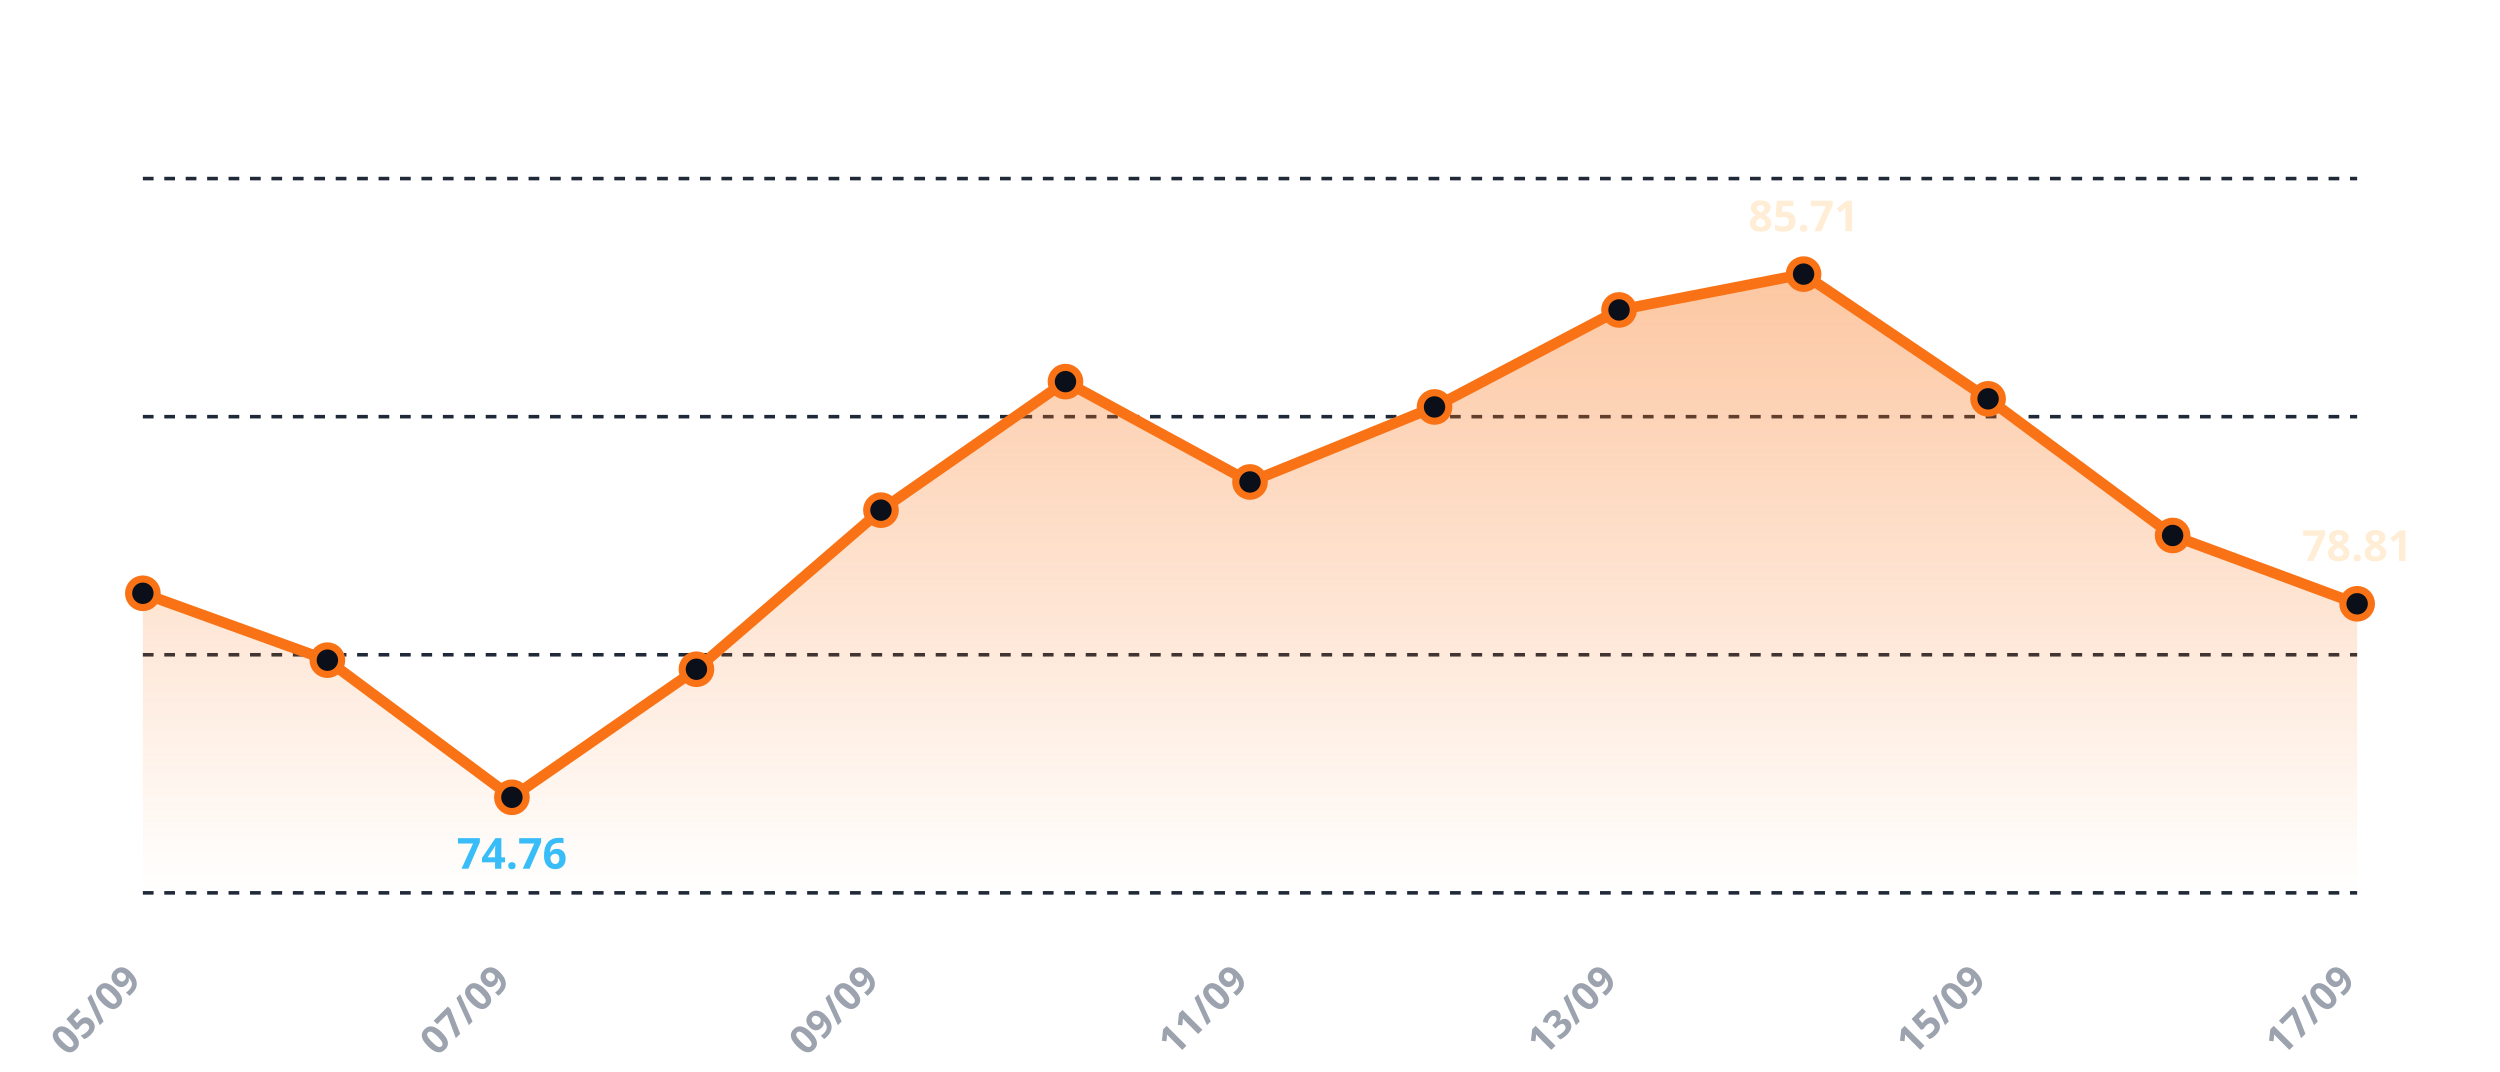
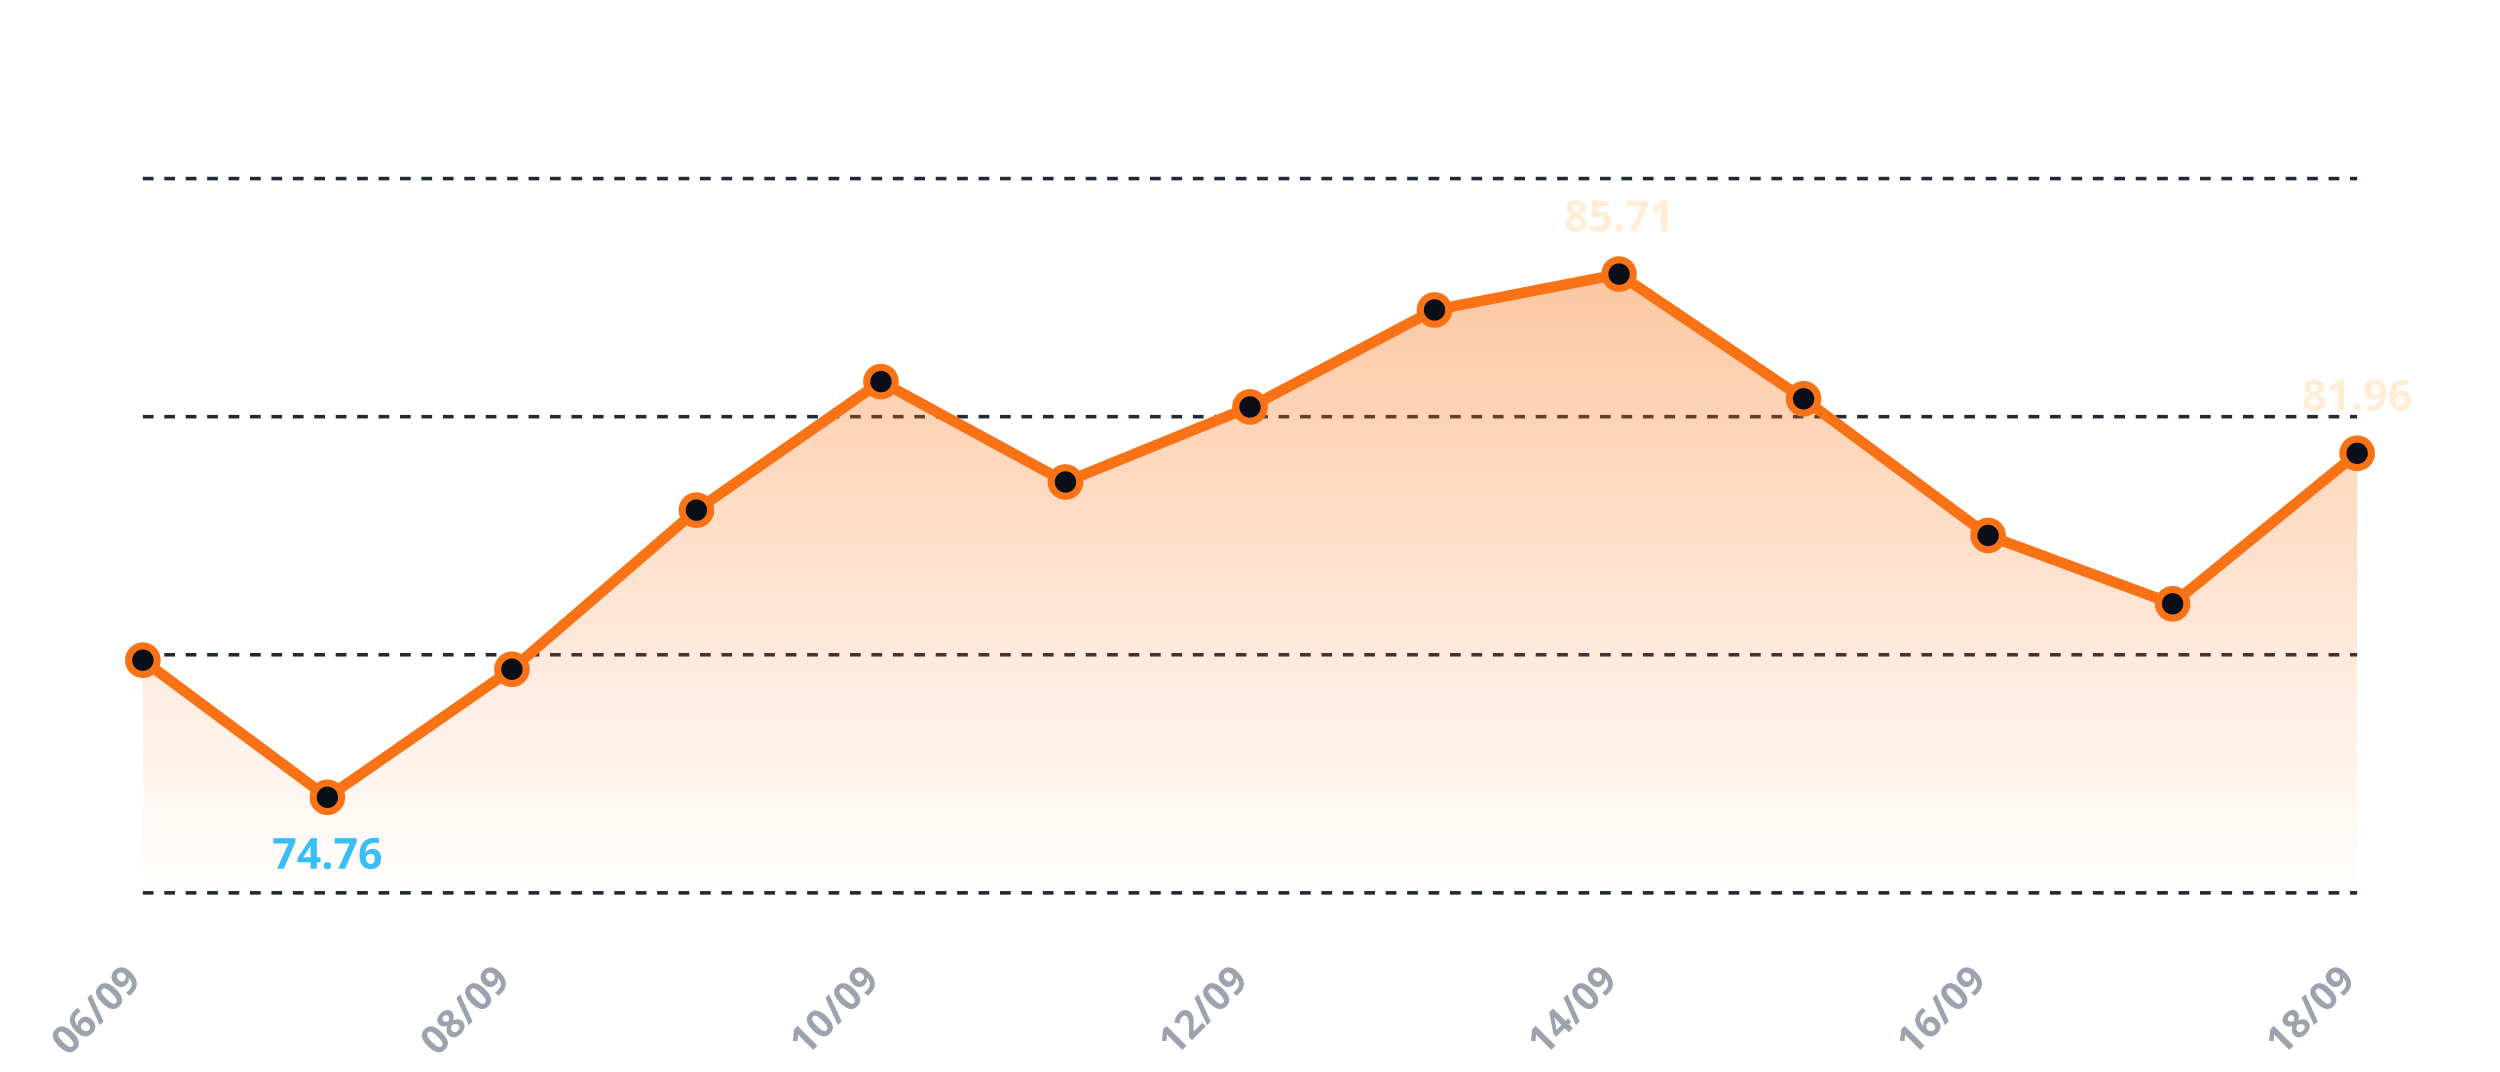
<svg xmlns="http://www.w3.org/2000/svg" viewBox="0 0 700 300" style="font-family: sans-serif; background-color: #0b0f19; border-radius: 8px;">
  <defs>
    <linearGradient id="gradGas" x1="0%" y1="0%" x2="0%" y2="100%">
      <stop offset="0%" style="stop-color:#f97316;stop-opacity:0.4" />
      <stop offset="100%" style="stop-color:#f97316;stop-opacity:0" />
    </linearGradient>
  </defs>
  <line x1="40" y1="250.0" x2="660" y2="250.0" stroke="#1f2937" stroke-dasharray="3,3" stroke-width="1" />
  <line x1="40" y1="183.333" x2="660" y2="183.333" stroke="#1f2937" stroke-dasharray="3,3" stroke-width="1" />
  <line x1="40" y1="116.667" x2="660" y2="116.667" stroke="#1f2937" stroke-dasharray="3,3" stroke-width="1" />
  <line x1="40" y1="50.0" x2="660" y2="50.0" stroke="#1f2937" stroke-dasharray="3,3" stroke-width="1" />
-   <text x="40.0" y="275" text-anchor="end" transform="rotate(-45, 40.0, 275)" font-size="11" font-weight="bold" fill="#9ca3af">05/09</text>
-   <text x="143.333" y="275" text-anchor="end" transform="rotate(-45, 143.3333, 275)" font-size="11" font-weight="bold" fill="#9ca3af">07/09</text>
-   <text x="246.667" y="275" text-anchor="end" transform="rotate(-45, 246.6667, 275)" font-size="11" font-weight="bold" fill="#9ca3af">09/09</text>
-   <text x="350.0" y="275" text-anchor="end" transform="rotate(-45, 350.0, 275)" font-size="11" font-weight="bold" fill="#9ca3af">11/09</text>
-   <text x="453.333" y="275" text-anchor="end" transform="rotate(-45, 453.3333, 275)" font-size="11" font-weight="bold" fill="#9ca3af">13/09</text>
-   <text x="556.667" y="275" text-anchor="end" transform="rotate(-45, 556.6667, 275)" font-size="11" font-weight="bold" fill="#9ca3af">15/09</text>
-   <text x="660.0" y="275" text-anchor="end" transform="rotate(-45, 660.0, 275)" font-size="11" font-weight="bold" fill="#9ca3af">17/09</text>
-   <polygon points="40.0,250 40.0,166.12 91.667,184.849 143.333,223.244 195.0,187.391 246.667,142.843 298.333,106.856 350.0,134.95 401.667,113.946 453.333,86.789 505.0,76.756 556.667,111.672 608.333,149.933 660.0,169.064 660.0,250" fill="url(#gradGas)" />
-   <polyline points="40.0,166.12 91.667,184.849 143.333,223.244 195.0,187.391 246.667,142.843 298.333,106.856 350.0,134.95 401.667,113.946 453.333,86.789 505.0,76.756 556.667,111.672 608.333,149.933 660.0,169.064" fill="none" stroke="#f97316" stroke-width="3" stroke-linecap="round" stroke-linejoin="round" />
-   <circle cx="40.0" cy="166.12" r="4" fill="#0b0f19" stroke="#f97316" stroke-width="2" />
-   <circle cx="91.667" cy="184.849" r="4" fill="#0b0f19" stroke="#f97316" stroke-width="2" />
-   <circle cx="143.333" cy="223.244" r="4" fill="#0b0f19" stroke="#f97316" stroke-width="2" />
-   <text x="143.333" y="243.244" text-anchor="middle" font-size="12" font-weight="bold" fill="#38bdf8">74.76</text>
-   <circle cx="195.0" cy="187.391" r="4" fill="#0b0f19" stroke="#f97316" stroke-width="2" />
-   <circle cx="246.667" cy="142.843" r="4" fill="#0b0f19" stroke="#f97316" stroke-width="2" />
-   <circle cx="298.333" cy="106.856" r="4" fill="#0b0f19" stroke="#f97316" stroke-width="2" />
-   <circle cx="350.0" cy="134.95" r="4" fill="#0b0f19" stroke="#f97316" stroke-width="2" />
-   <circle cx="401.667" cy="113.946" r="4" fill="#0b0f19" stroke="#f97316" stroke-width="2" />
-   <circle cx="453.333" cy="86.789" r="4" fill="#0b0f19" stroke="#f97316" stroke-width="2" />
-   <circle cx="505.0" cy="76.756" r="4" fill="#0b0f19" stroke="#f97316" stroke-width="2" />
-   <text x="505.0" y="64.756" text-anchor="middle" font-size="12" font-weight="bold" fill="#ffedd5">85.71</text>
-   <circle cx="556.667" cy="111.672" r="4" fill="#0b0f19" stroke="#f97316" stroke-width="2" />
-   <circle cx="608.333" cy="149.933" r="4" fill="#0b0f19" stroke="#f97316" stroke-width="2" />
-   <circle cx="660.0" cy="169.064" r="4" fill="#0b0f19" stroke="#f97316" stroke-width="2" />
-   <text x="660.0" y="157.064" text-anchor="middle" font-size="12" font-weight="bold" fill="#ffedd5">78.81</text>
+   <text x="40.0" y="275" text-anchor="end" transform="rotate(-45, 40.0, 275)" font-size="11" font-weight="bold" fill="#9ca3af">06/09</text>
+   <text x="143.333" y="275" text-anchor="end" transform="rotate(-45, 143.3333, 275)" font-size="11" font-weight="bold" fill="#9ca3af">08/09</text>
+   <text x="246.667" y="275" text-anchor="end" transform="rotate(-45, 246.6667, 275)" font-size="11" font-weight="bold" fill="#9ca3af">10/09</text>
+   <text x="350.0" y="275" text-anchor="end" transform="rotate(-45, 350.0, 275)" font-size="11" font-weight="bold" fill="#9ca3af">12/09</text>
+   <text x="453.333" y="275" text-anchor="end" transform="rotate(-45, 453.3333, 275)" font-size="11" font-weight="bold" fill="#9ca3af">14/09</text>
+   <text x="556.667" y="275" text-anchor="end" transform="rotate(-45, 556.6667, 275)" font-size="11" font-weight="bold" fill="#9ca3af">16/09</text>
+   <text x="660.0" y="275" text-anchor="end" transform="rotate(-45, 660.0, 275)" font-size="11" font-weight="bold" fill="#9ca3af">18/09</text>
+   <polygon points="40.0,250 40.0,184.849 91.667,223.244 143.333,187.391 195.0,142.843 246.667,106.856 298.333,134.95 350.0,113.946 401.667,86.789 453.333,76.756 505.0,111.672 556.667,149.933 608.333,169.064 660.0,126.923 660.0,250" fill="url(#gradGas)" />
+   <polyline points="40.0,184.849 91.667,223.244 143.333,187.391 195.0,142.843 246.667,106.856 298.333,134.95 350.0,113.946 401.667,86.789 453.333,76.756 505.0,111.672 556.667,149.933 608.333,169.064 660.0,126.923" fill="none" stroke="#f97316" stroke-width="3" stroke-linecap="round" stroke-linejoin="round" />
+   <circle cx="40.0" cy="184.849" r="4" fill="#0b0f19" stroke="#f97316" stroke-width="2" />
+   <circle cx="91.667" cy="223.244" r="4" fill="#0b0f19" stroke="#f97316" stroke-width="2" />
+   <text x="91.667" y="243.244" text-anchor="middle" font-size="12" font-weight="bold" fill="#38bdf8">74.76</text>
+   <circle cx="143.333" cy="187.391" r="4" fill="#0b0f19" stroke="#f97316" stroke-width="2" />
+   <circle cx="195.0" cy="142.843" r="4" fill="#0b0f19" stroke="#f97316" stroke-width="2" />
+   <circle cx="246.667" cy="106.856" r="4" fill="#0b0f19" stroke="#f97316" stroke-width="2" />
+   <circle cx="298.333" cy="134.95" r="4" fill="#0b0f19" stroke="#f97316" stroke-width="2" />
+   <circle cx="350.0" cy="113.946" r="4" fill="#0b0f19" stroke="#f97316" stroke-width="2" />
+   <circle cx="401.667" cy="86.789" r="4" fill="#0b0f19" stroke="#f97316" stroke-width="2" />
+   <circle cx="453.333" cy="76.756" r="4" fill="#0b0f19" stroke="#f97316" stroke-width="2" />
+   <text x="453.333" y="64.756" text-anchor="middle" font-size="12" font-weight="bold" fill="#ffedd5">85.71</text>
+   <circle cx="505.0" cy="111.672" r="4" fill="#0b0f19" stroke="#f97316" stroke-width="2" />
+   <circle cx="556.667" cy="149.933" r="4" fill="#0b0f19" stroke="#f97316" stroke-width="2" />
+   <circle cx="608.333" cy="169.064" r="4" fill="#0b0f19" stroke="#f97316" stroke-width="2" />
+   <circle cx="660.0" cy="126.923" r="4" fill="#0b0f19" stroke="#f97316" stroke-width="2" />
+   <text x="660.0" y="114.923" text-anchor="middle" font-size="12" font-weight="bold" fill="#ffedd5">81.96</text>
</svg>
